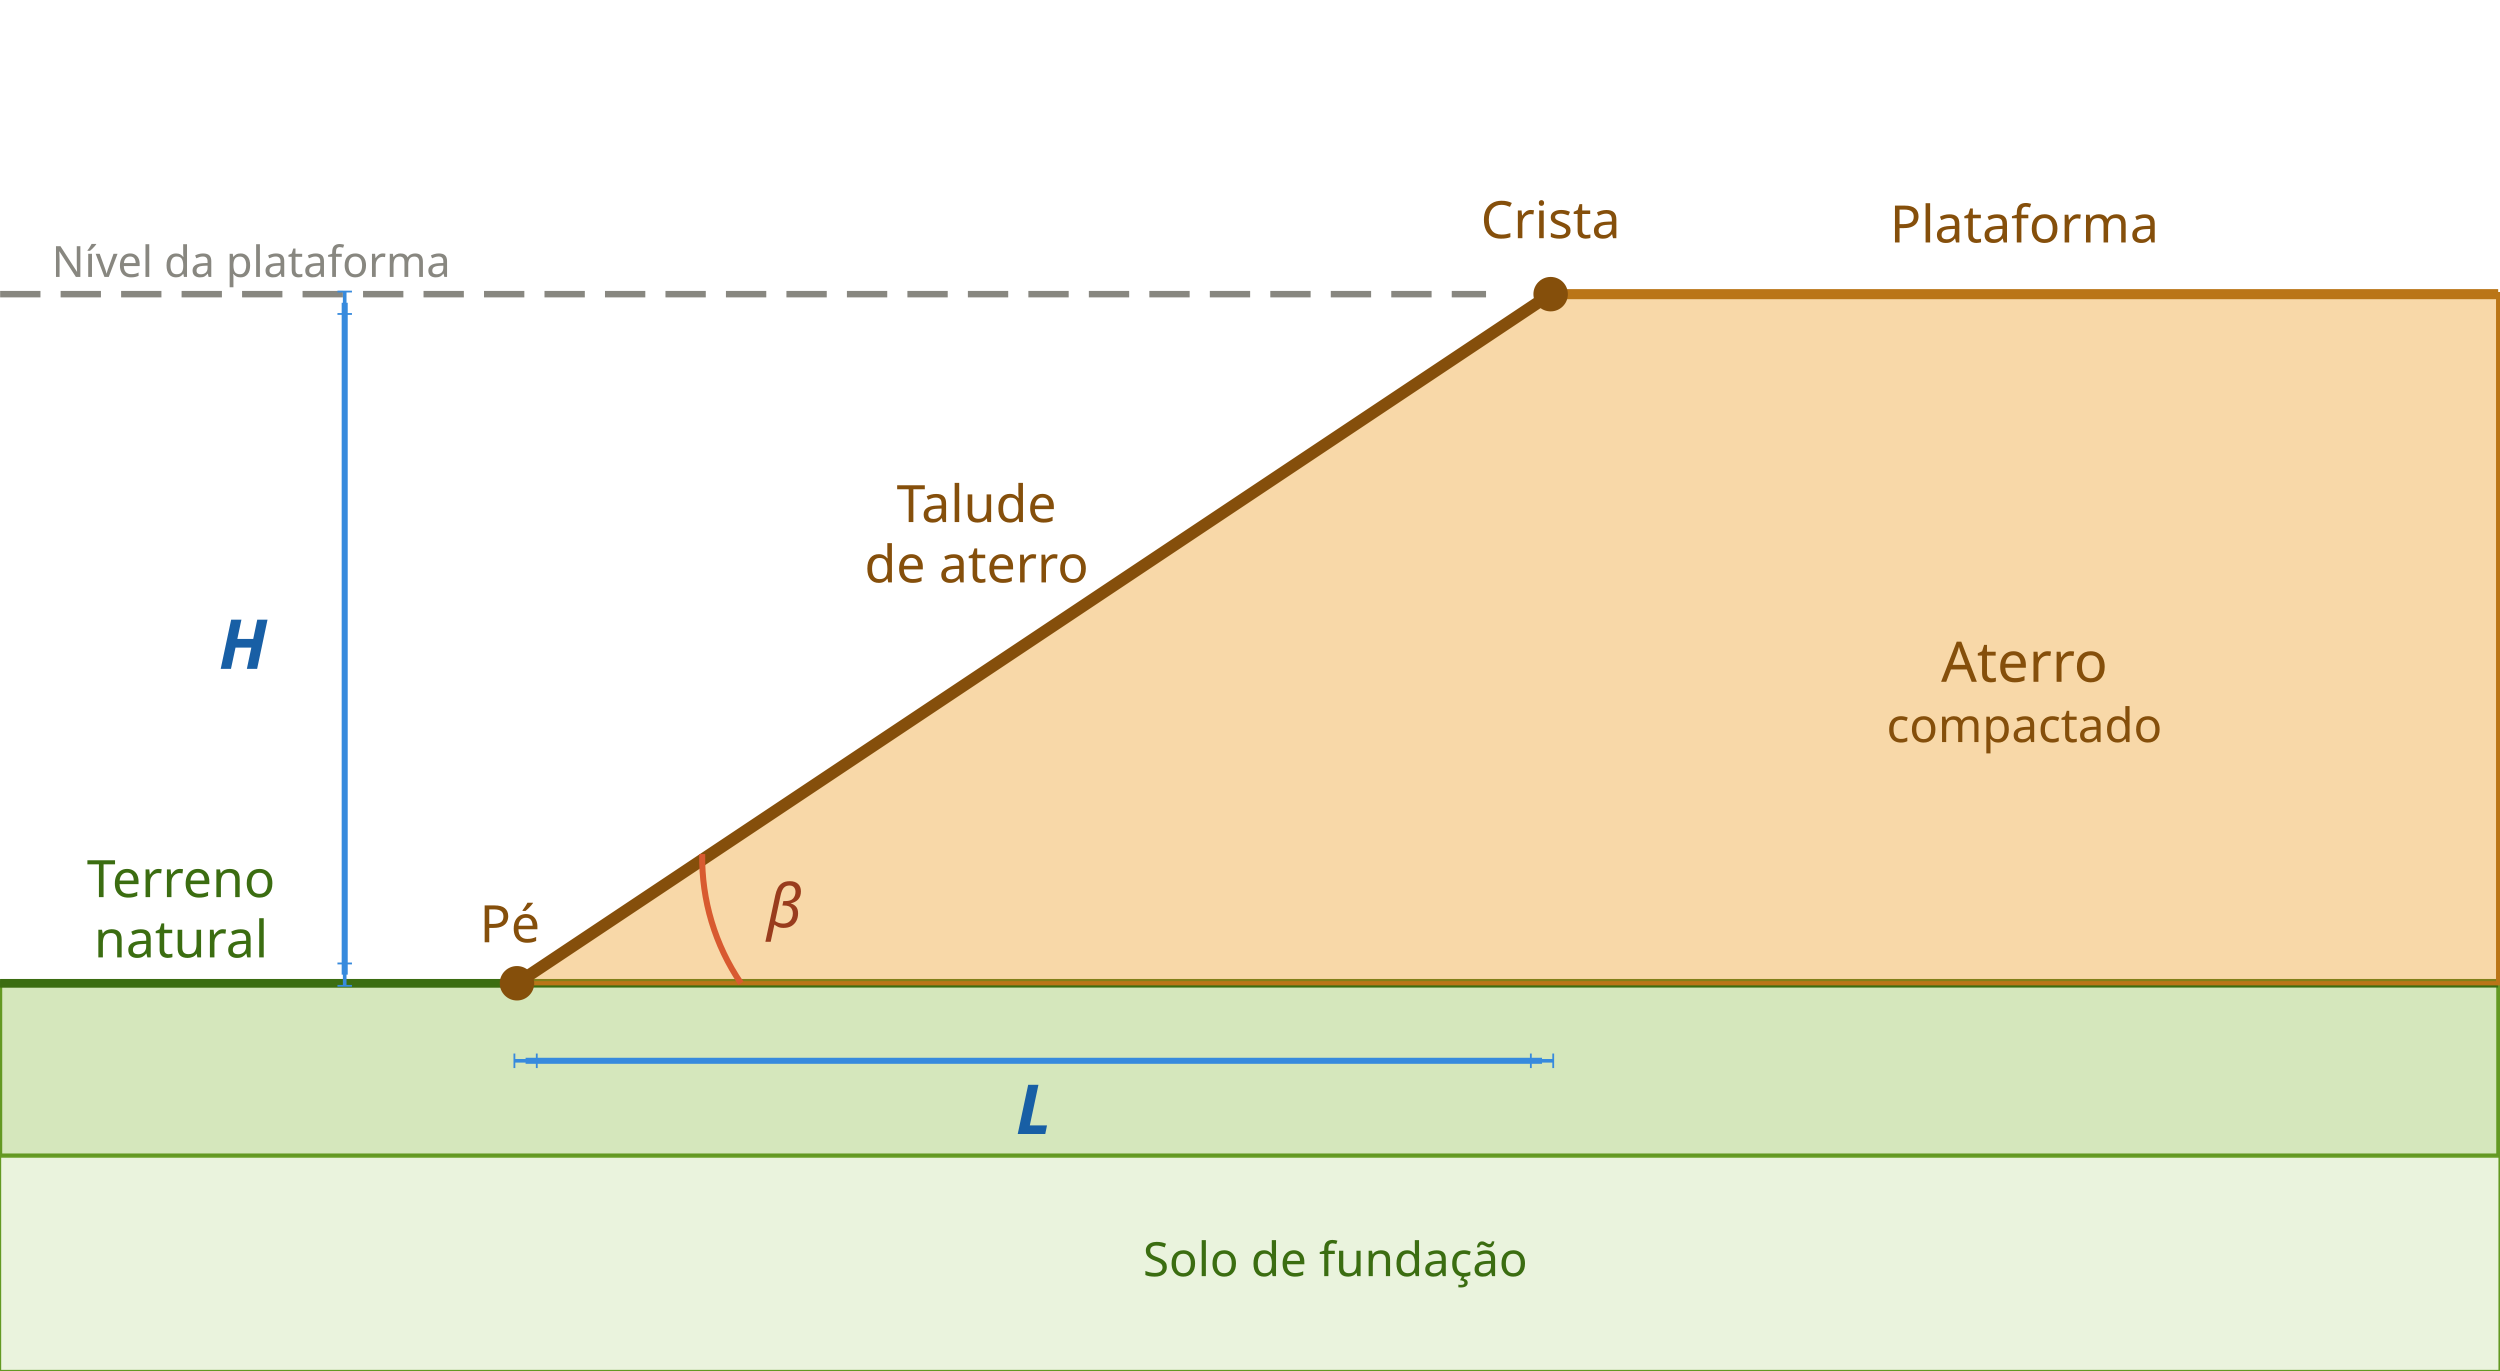
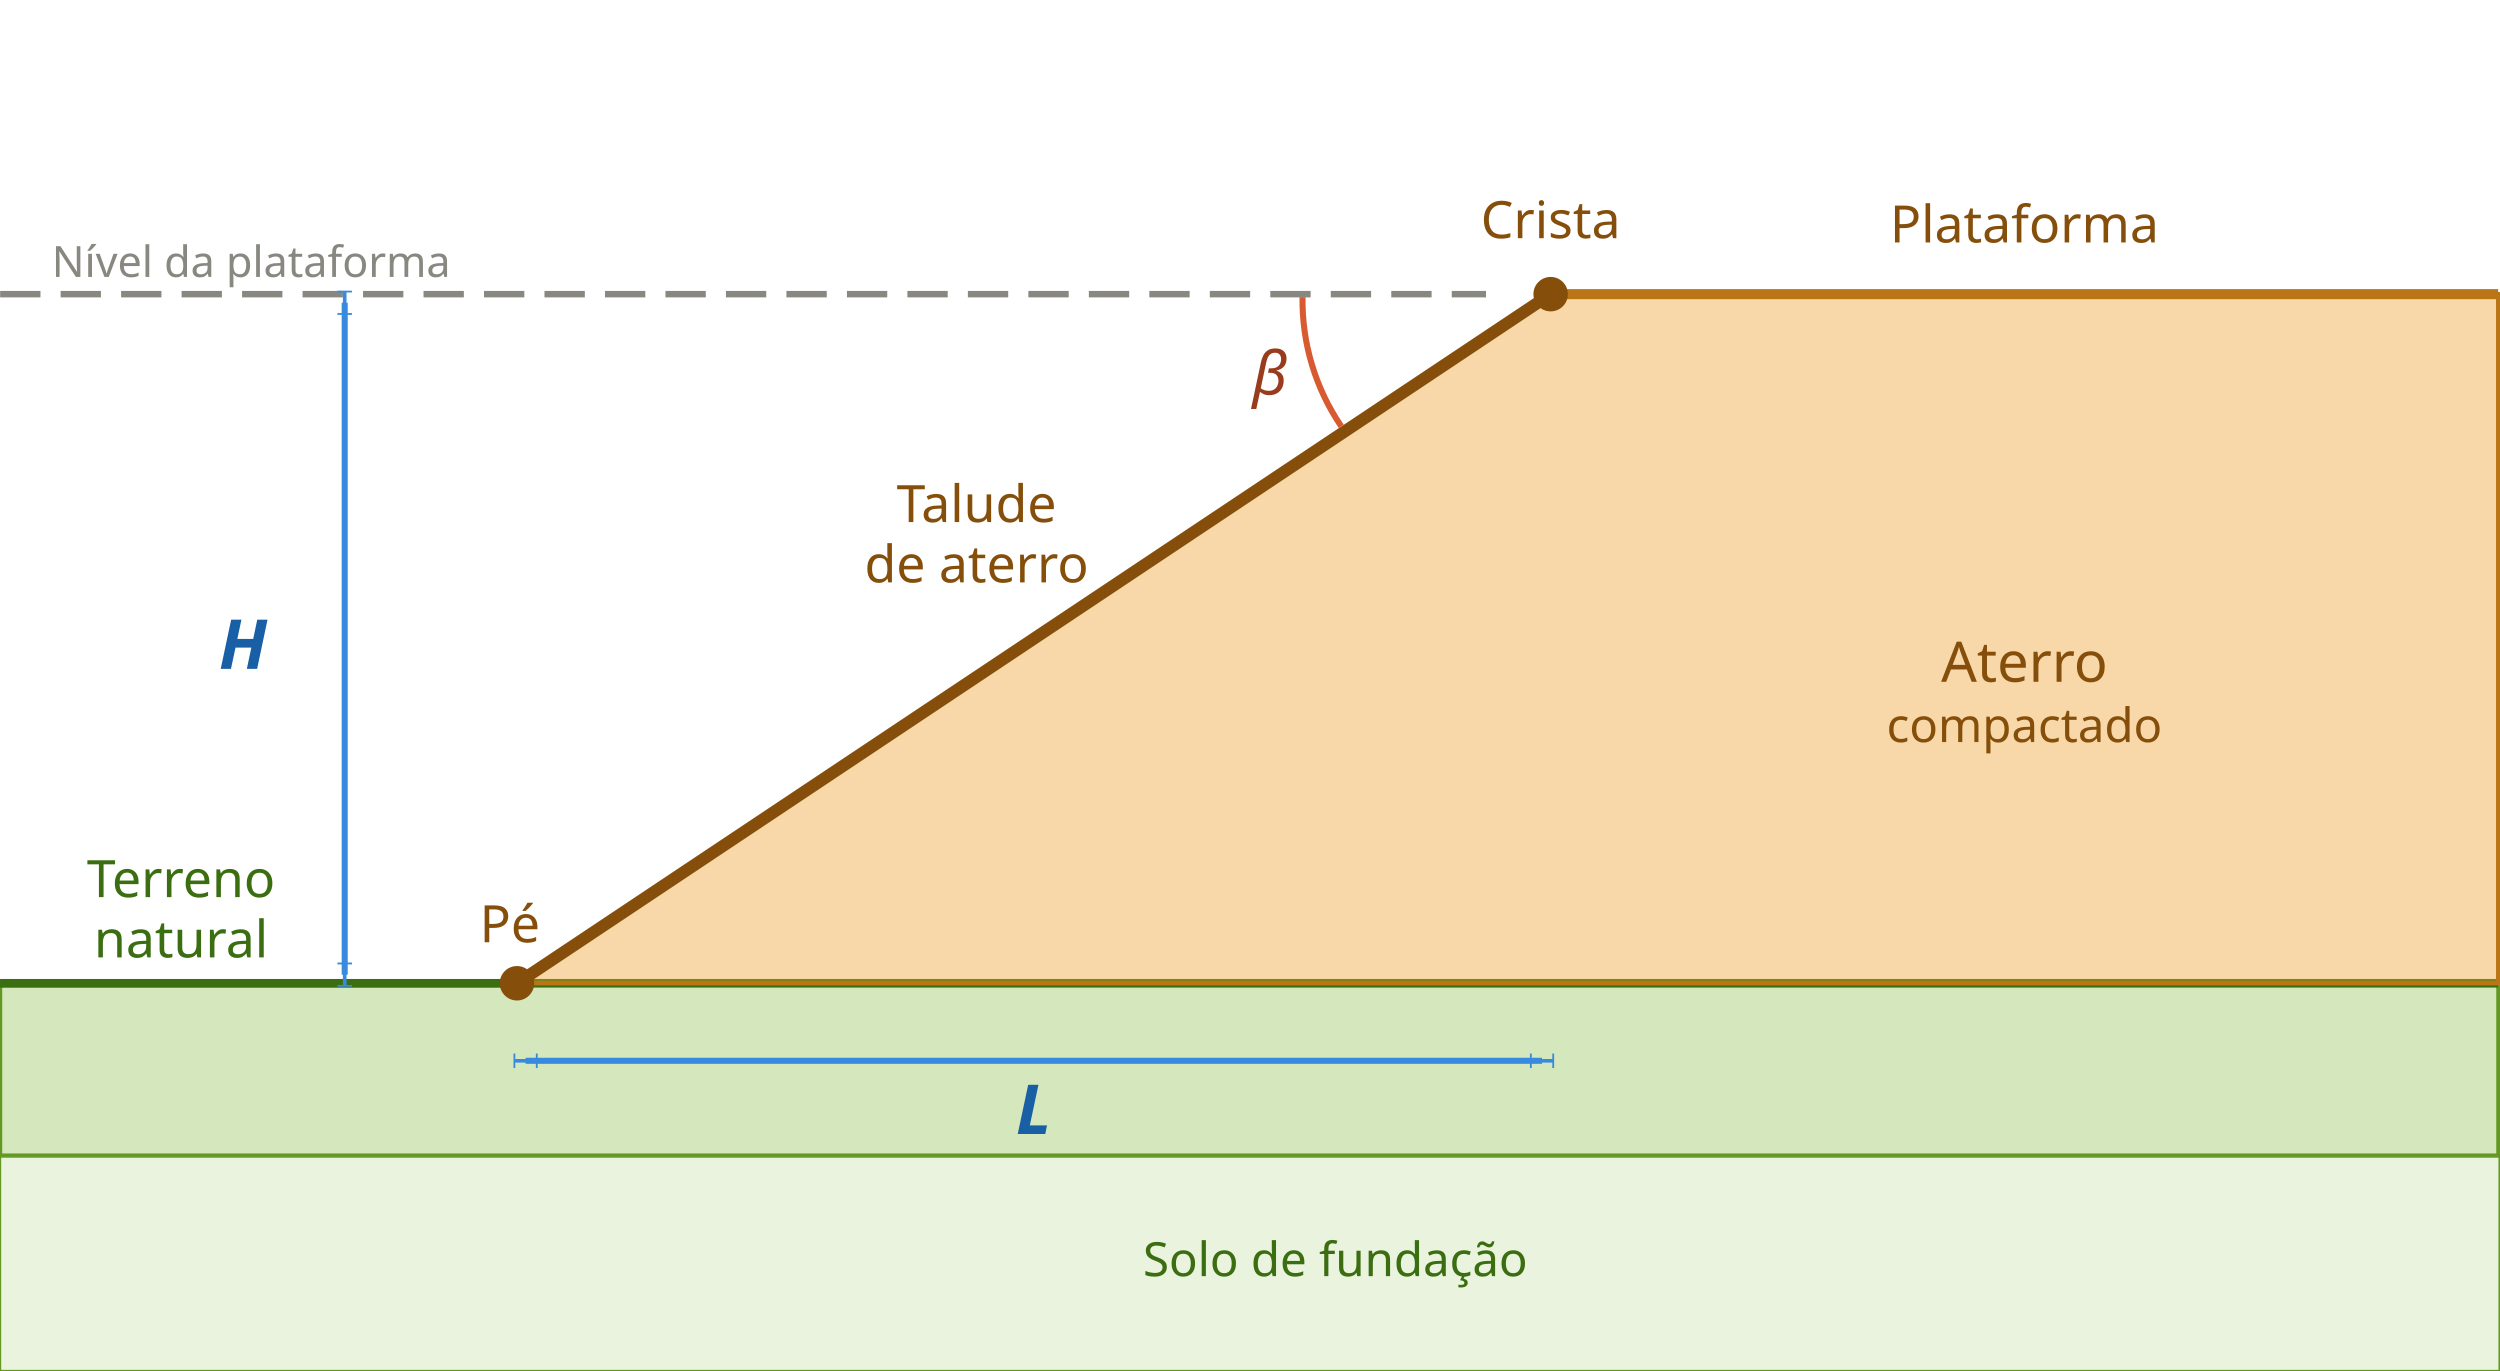
<svg xmlns="http://www.w3.org/2000/svg" width="620" height="340" viewBox="0 0 620 340" version="1.1" id="svg17">
  <defs id="defs1">
    <marker id="arr" viewBox="0 0 10 10" refX="5" refY="5" markerWidth="4" markerHeight="4" orient="auto-start-reverse">
      <path d="M0 5 L10 5 M0 2 L0 8 M10 2 L10 8" fill="none" stroke="context-stroke" stroke-width="1.5" id="path1" />
    </marker>
  </defs>
  <rect x="0.018" y="243.834" width="619.586" height="42.76" fill="#97c459" fill-opacity="0.4" stroke="#639922" stroke-width="1.064" id="rect1" />
  <line x1="0.035" y1="243.851" x2="619.52" y2="243.851" stroke="#3b6d11" stroke-width="2.136" id="line1" />
  <rect x="0.026" y="286.568" width="619.855" height="53.424" fill="#97c459" fill-opacity="0.2" stroke="#639922" stroke-width="0.532" id="rect2" />
  <text font-family="sans-serif" font-size="11.749px" x="331.154" y="316.484" text-anchor="middle" fill="#3b6d11" id="text2" style="stroke-width:1.068">Solo de fundação</text>
  <polygon points="360,90 580,90 580,250 120,250 " fill="#ef9f27" fill-opacity="0.4" stroke="#ba7517" stroke-width="1" id="polygon2" transform="matrix(1.068125,0,0,1.068125,0.03503838,-23.18017)" />
  <line x1="384.56" y1="72.951" x2="619.548" y2="72.951" stroke="#ba7517" stroke-width="2.5" id="line2" />
  <line x1="128.21" y1="243.851" x2="384.56" y2="72.951" stroke="#854f0b" stroke-width="3" id="line3" />
  <line x1="0.035" y1="243.851" x2="128.21" y2="243.851" stroke="#3b6d11" stroke-width="2" id="line4" />
  <line x1="0.035" y1="72.951" x2="368.538" y2="72.951" stroke="#888780" stroke-width="1.602" stroke-dasharray="10, 5" id="line5" />
  <text font-family="sans-serif" font-size="10.681px" x="12.853" y="68.679" fill="#888780" id="text5" style="stroke-width:1.068">Nível da plataforma</text>
  <line x1="85.485" y1="75.087" x2="85.485" y2="241.715" stroke="#378add" stroke-width="1.5" marker-start="url(#arr)" marker-end="url(#arr)" id="line6" />
  <text font-family="sans-serif" font-size="17.09px" font-style="italic" font-weight="bold" x="66.259" y="165.878" text-anchor="end" fill="#185fa5" id="text6" style="stroke-width:1.068">H</text>
  <line x1="130.346" y1="263.077" x2="382.424" y2="263.077" stroke="#378add" stroke-width="1.5" marker-start="url(#arr)" marker-end="url(#arr)" id="line7" />
  <text font-family="sans-serif" font-size="17.09px" font-style="italic" font-weight="bold" x="256.385" y="281.236" text-anchor="middle" fill="#185fa5" id="text7" style="stroke-width:1.068">L</text>
-   <path d="m 183.753,243.851 a 55.543,55.543 0 0 1 -9.613,-32.044" fill="none" stroke="#d85a30" stroke-width="1.5" id="path7" />
-   <text font-family="sans-serif" font-size="14.954px" font-style="italic" x="190.161" y="229.966" fill="#993c1d" id="text8" style="stroke-width:1.068">β</text>
+   <path d="M 332.64,105.74 A 55.543,55.543 0 0 1 323.027,73.696" fill="none" stroke="#d85a30" stroke-width="1.5" id="path7" />
+   <text font-family="sans-serif" font-size="14.954px" font-style="italic" x="310.588" y="97.844" fill="#993c1d" id="text8" style="stroke-width:1.068">β</text>
  <circle cx="128.21" cy="243.851" r="4.273" fill="#854f0b" id="circle8" style="stroke-width:1.068" />
  <text font-family="sans-serif" font-size="12.818px" font-weight="500" x="118.947" y="233.684" fill="#854f0b" id="text9" style="stroke-width:1.068">Pé</text>
  <circle cx="384.56" cy="72.951" r="4.273" fill="#854f0b" id="circle9" style="stroke-width:1.068" />
  <text font-family="sans-serif" font-size="12.818px" font-weight="500" x="384.56" y="59.065" text-anchor="middle" fill="#854f0b" id="text10" style="stroke-width:1.068">Crista</text>
  <text font-family="sans-serif" font-size="12.818px" font-weight="500" x="242.188" y="129.481" text-anchor="middle" fill="#854f0b" id="text11" style="stroke-width:1.068">Talude</text>
  <text font-family="sans-serif" font-size="12.818px" font-weight="500" x="242.188" y="144.434" text-anchor="middle" fill="#854f0b" id="text12" style="stroke-width:1.068">de aterro</text>
  <text font-family="sans-serif" font-size="13.886px" font-weight="500" x="502.054" y="169.082" text-anchor="middle" fill="#854f0b" id="text13" style="stroke-width:1.068">Aterro</text>
  <text font-family="sans-serif" font-size="11.749px" x="502.054" y="184.036" text-anchor="middle" fill="#854f0b" id="text14" style="stroke-width:1.068">compactado</text>
  <text font-family="sans-serif" font-size="12.818px" font-weight="500" x="502.054" y="60.134" text-anchor="middle" fill="#854f0b" id="text15" style="stroke-width:1.068">Plataforma</text>
  <text font-family="sans-serif" font-size="12.818px" x="44.896" y="222.489" text-anchor="middle" fill="#3b6d11" id="text16" style="stroke-width:1.068">Terreno</text>
  <text font-family="sans-serif" font-size="12.818px" x="44.896" y="237.442" text-anchor="middle" fill="#3b6d11" id="text17" style="stroke-width:1.068">natural</text>
</svg>
